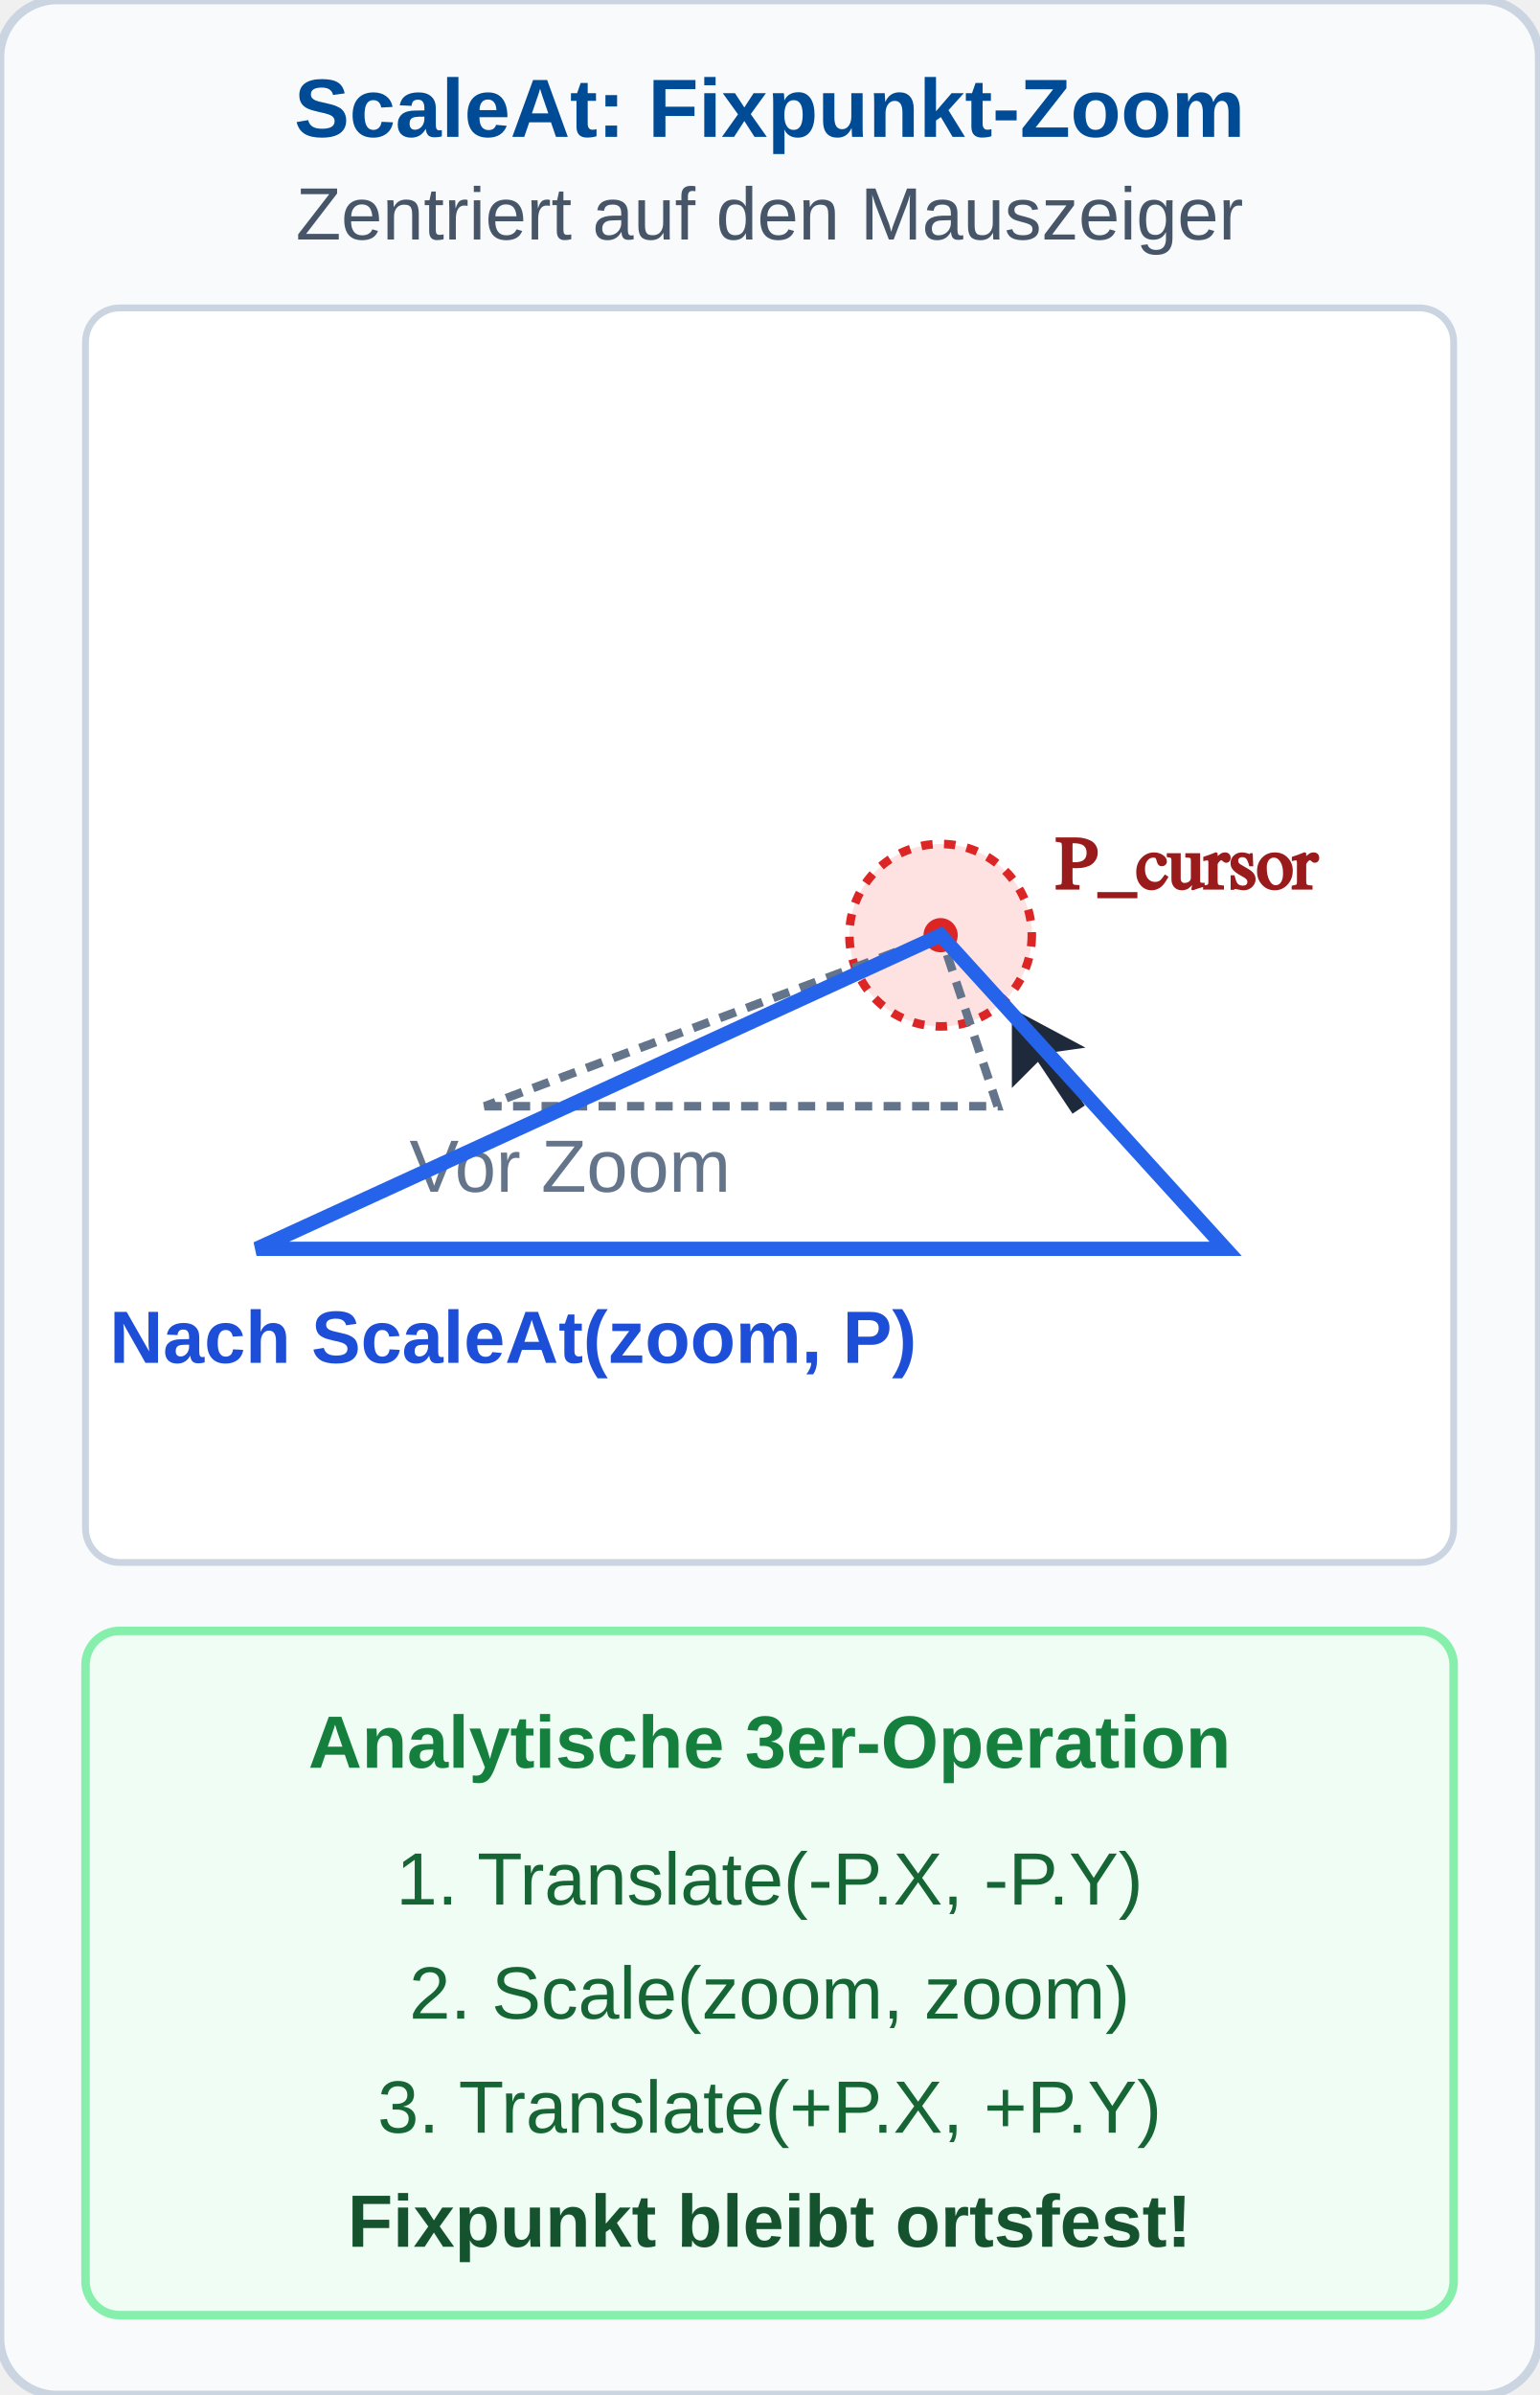
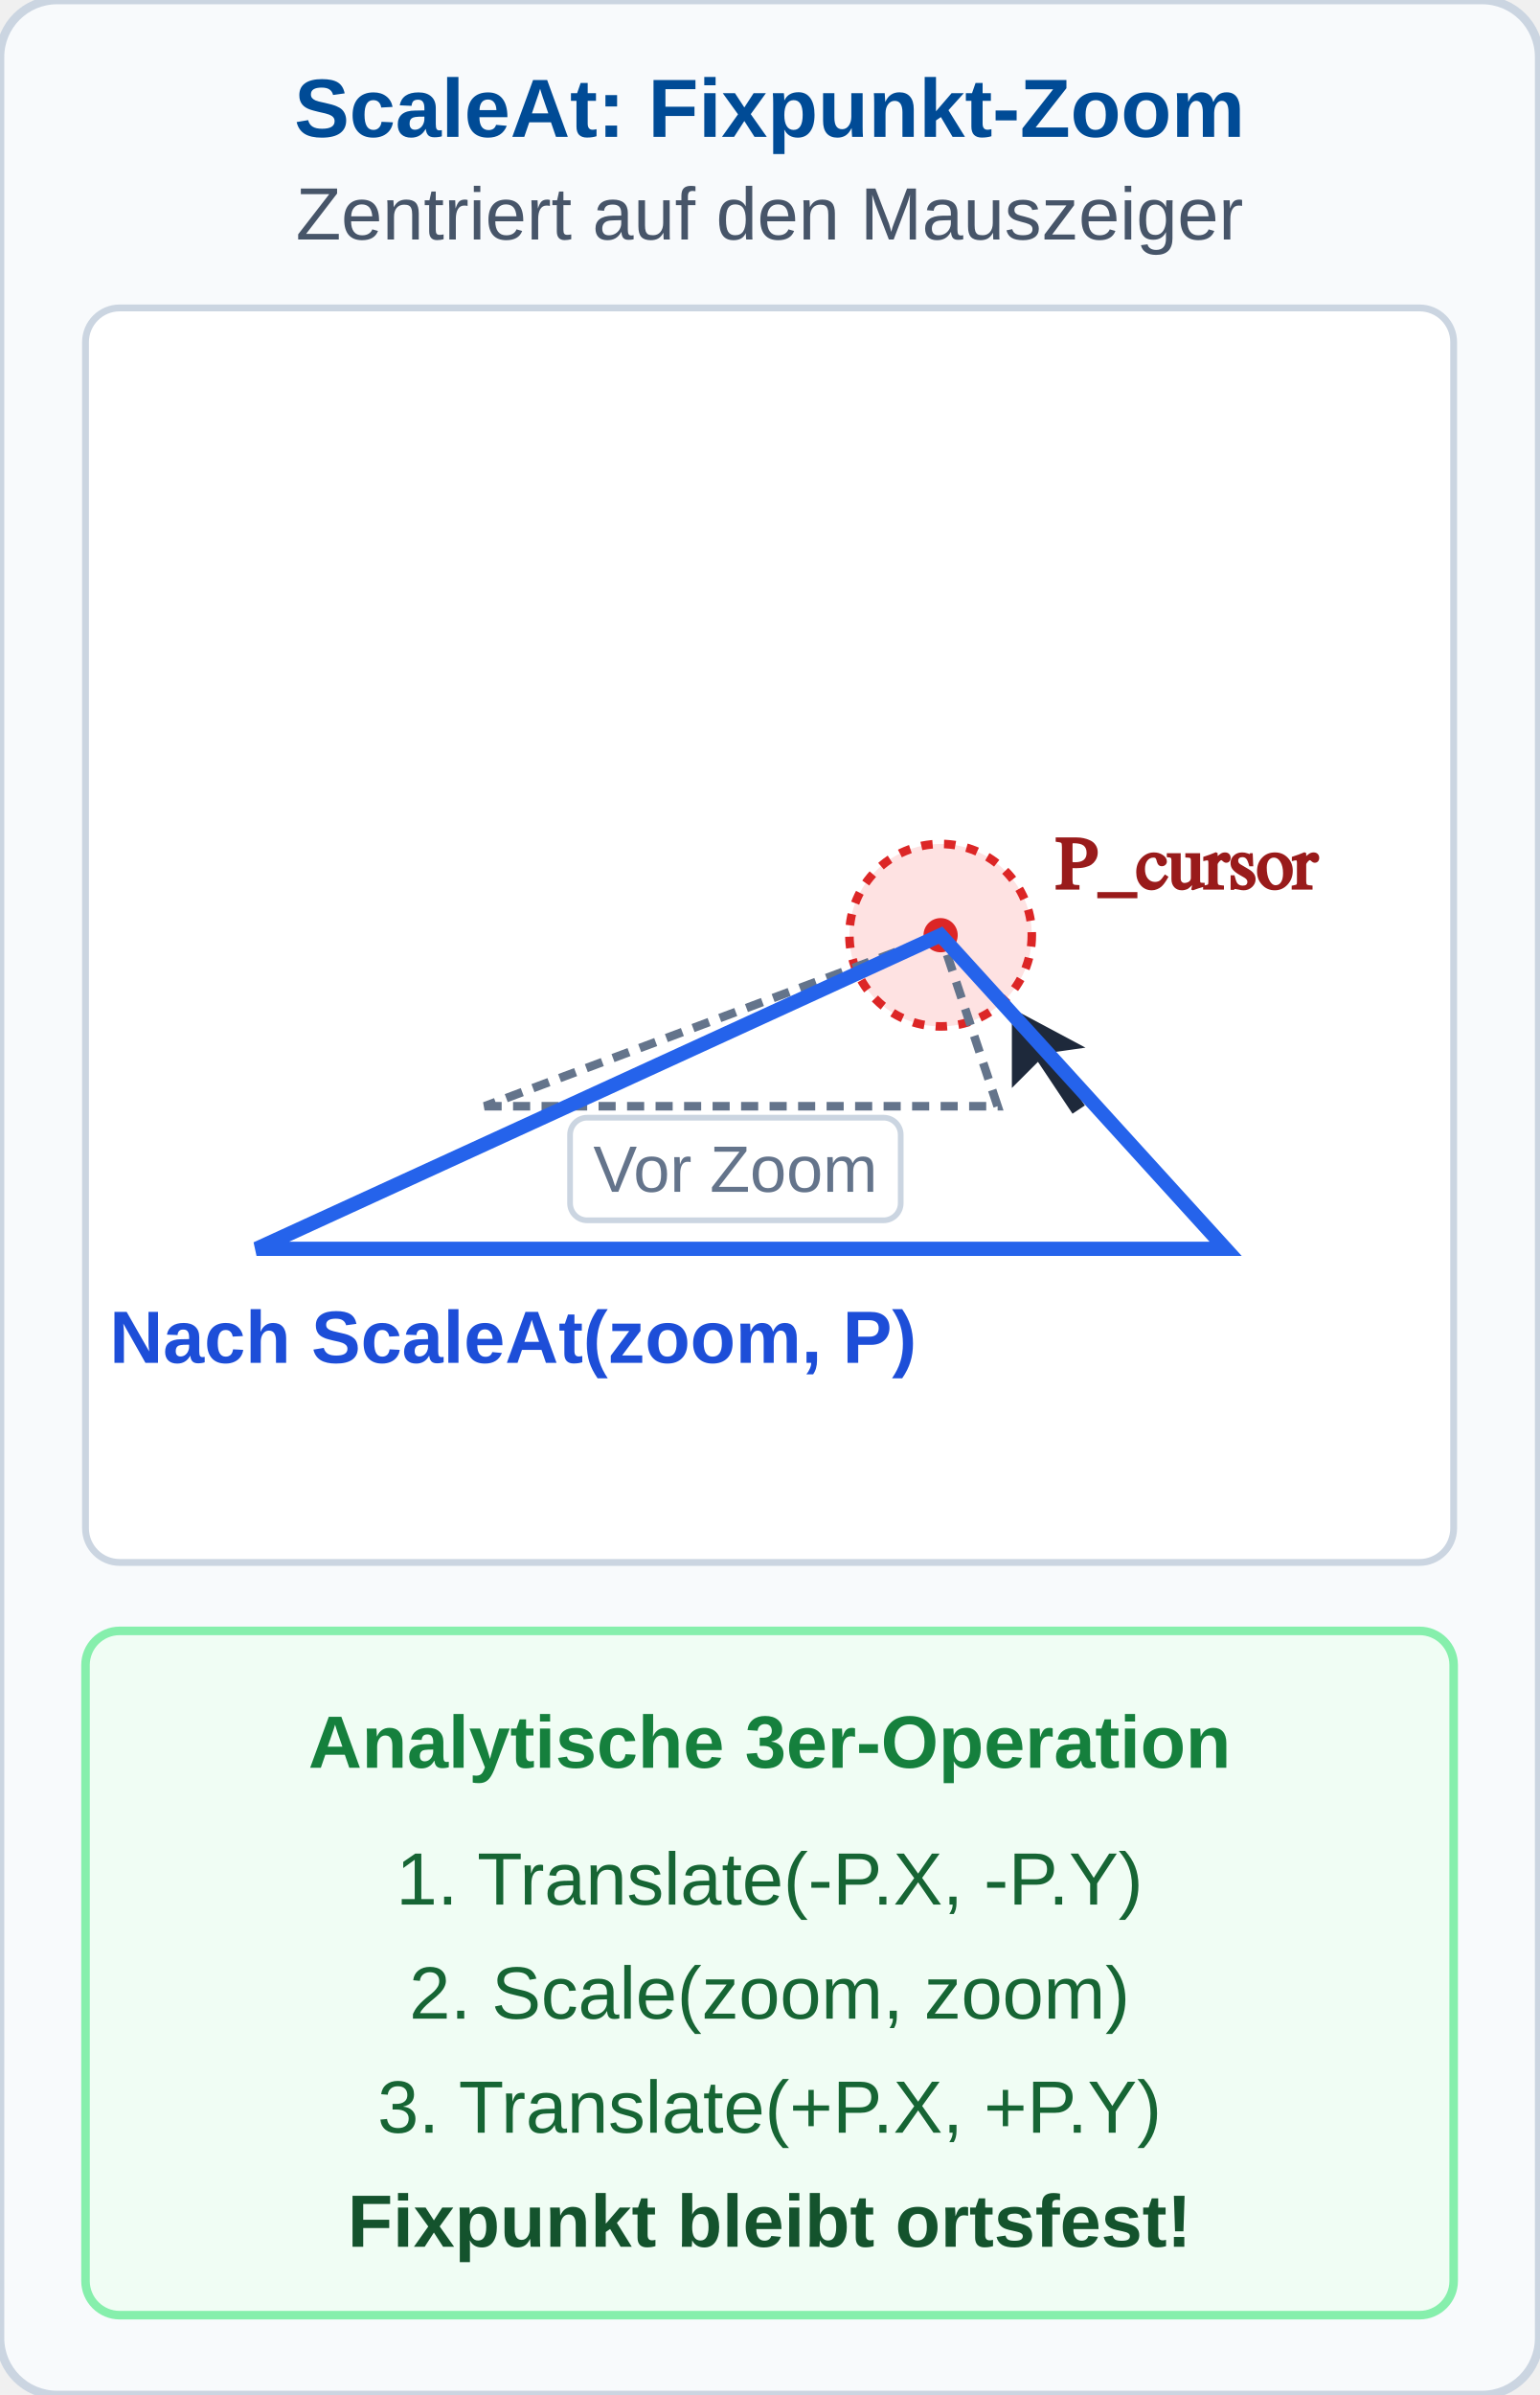
<svg xmlns="http://www.w3.org/2000/svg" viewBox="0 0 270 420" width="270" height="420">
  <defs>
    <style>
      .hdr { font-family: 'Segoe UI', Arial, sans-serif; font-size: 14.5px; font-weight: bold; fill: #004B96; text-anchor: middle; }
      .sub { font-family: 'Segoe UI', Arial, sans-serif; font-size: 13px; fill: #475569; text-anchor: middle; }
      .lbl { font-family: 'Segoe UI', Arial, sans-serif; font-size: 13px; font-weight: bold; text-anchor: middle; }
      .desc { font-family: 'Segoe UI', Arial, sans-serif; font-size: 13px; fill: #334155; text-anchor: middle; }
      .math { font-family: 'Cambria Math', serif; font-size: 13px; font-weight: bold; }
    </style>
  </defs>
  <rect width="270" height="420" rx="10" fill="#f8fafc" stroke="#cbd5e1" stroke-width="1.5" />
  <text x="135" y="24" class="hdr">ScaleAt: Fixpunkt-Zoom</text>
  <text x="135" y="42" class="sub">Zentriert auf den Mauszeiger</text>
  <g transform="translate(15, 54)">
    <rect width="240" height="220" rx="6" fill="#ffffff" stroke="#cbd5e1" stroke-width="1.2" />
    <g transform="translate(150, 110)">
      <circle cx="0" cy="0" r="16" fill="#fee2e2" stroke="#dc2626" stroke-width="1.5" stroke-dasharray="2,2" />
      <circle cx="0" cy="0" r="3" fill="#dc2626" />
      <text x="20" y="-8" class="math" style="fill: #991b1b;">P_cursor</text>
      <polygon points="12,12 12,28 17,23 23,32 26,30 20,21 27,20" fill="#1e293b" stroke="#ffffff" stroke-width="1" />
    </g>
    <polygon points="70,140 160,140 150,110" fill="none" stroke="#64748b" stroke-width="1.5" stroke-dasharray="3,2" />
-     <text x="85" y="155" class="desc" style="fill: #64748b;">Vor Zoom</text>
+     <g transform="translate(85, 142)">
+       <rect x="0" y="0" width="58" height="18" rx="3" fill="#ffffff" stroke="#cbd5e1" stroke-width="1" />
+       <text x="29" y="13" class="desc" style="font-size: 11.5px; fill: #64748b; text-anchor: middle;">Vor Zoom</text>
+     </g>
    <polygon points="30,165 200,165 150,110" fill="none" stroke="#2563eb" stroke-width="2.5" />
    <text x="75" y="185" class="desc" style="fill: #1d4ed8; font-weight: bold;">Nach ScaleAt(zoom, P)</text>
  </g>
  <g transform="translate(15, 286)">
    <rect width="240" height="120" rx="6" fill="#f0fdf4" stroke="#86efac" stroke-width="1.5" />
    <text x="120" y="24" class="lbl" style="fill: #15803d;">Analytische 3er-Operation</text>
    <text x="120" y="48" class="desc" style="fill: #166534;">1. Translate(-P.X, -P.Y)</text>
    <text x="120" y="68" class="desc" style="fill: #166534;">2. Scale(zoom, zoom)</text>
    <text x="120" y="88" class="desc" style="fill: #166534;">3. Translate(+P.X, +P.Y)</text>
    <text x="120" y="108" class="desc" style="font-weight: bold; fill: #14532d;">Fixpunkt bleibt ortsfest!</text>
  </g>
</svg>
